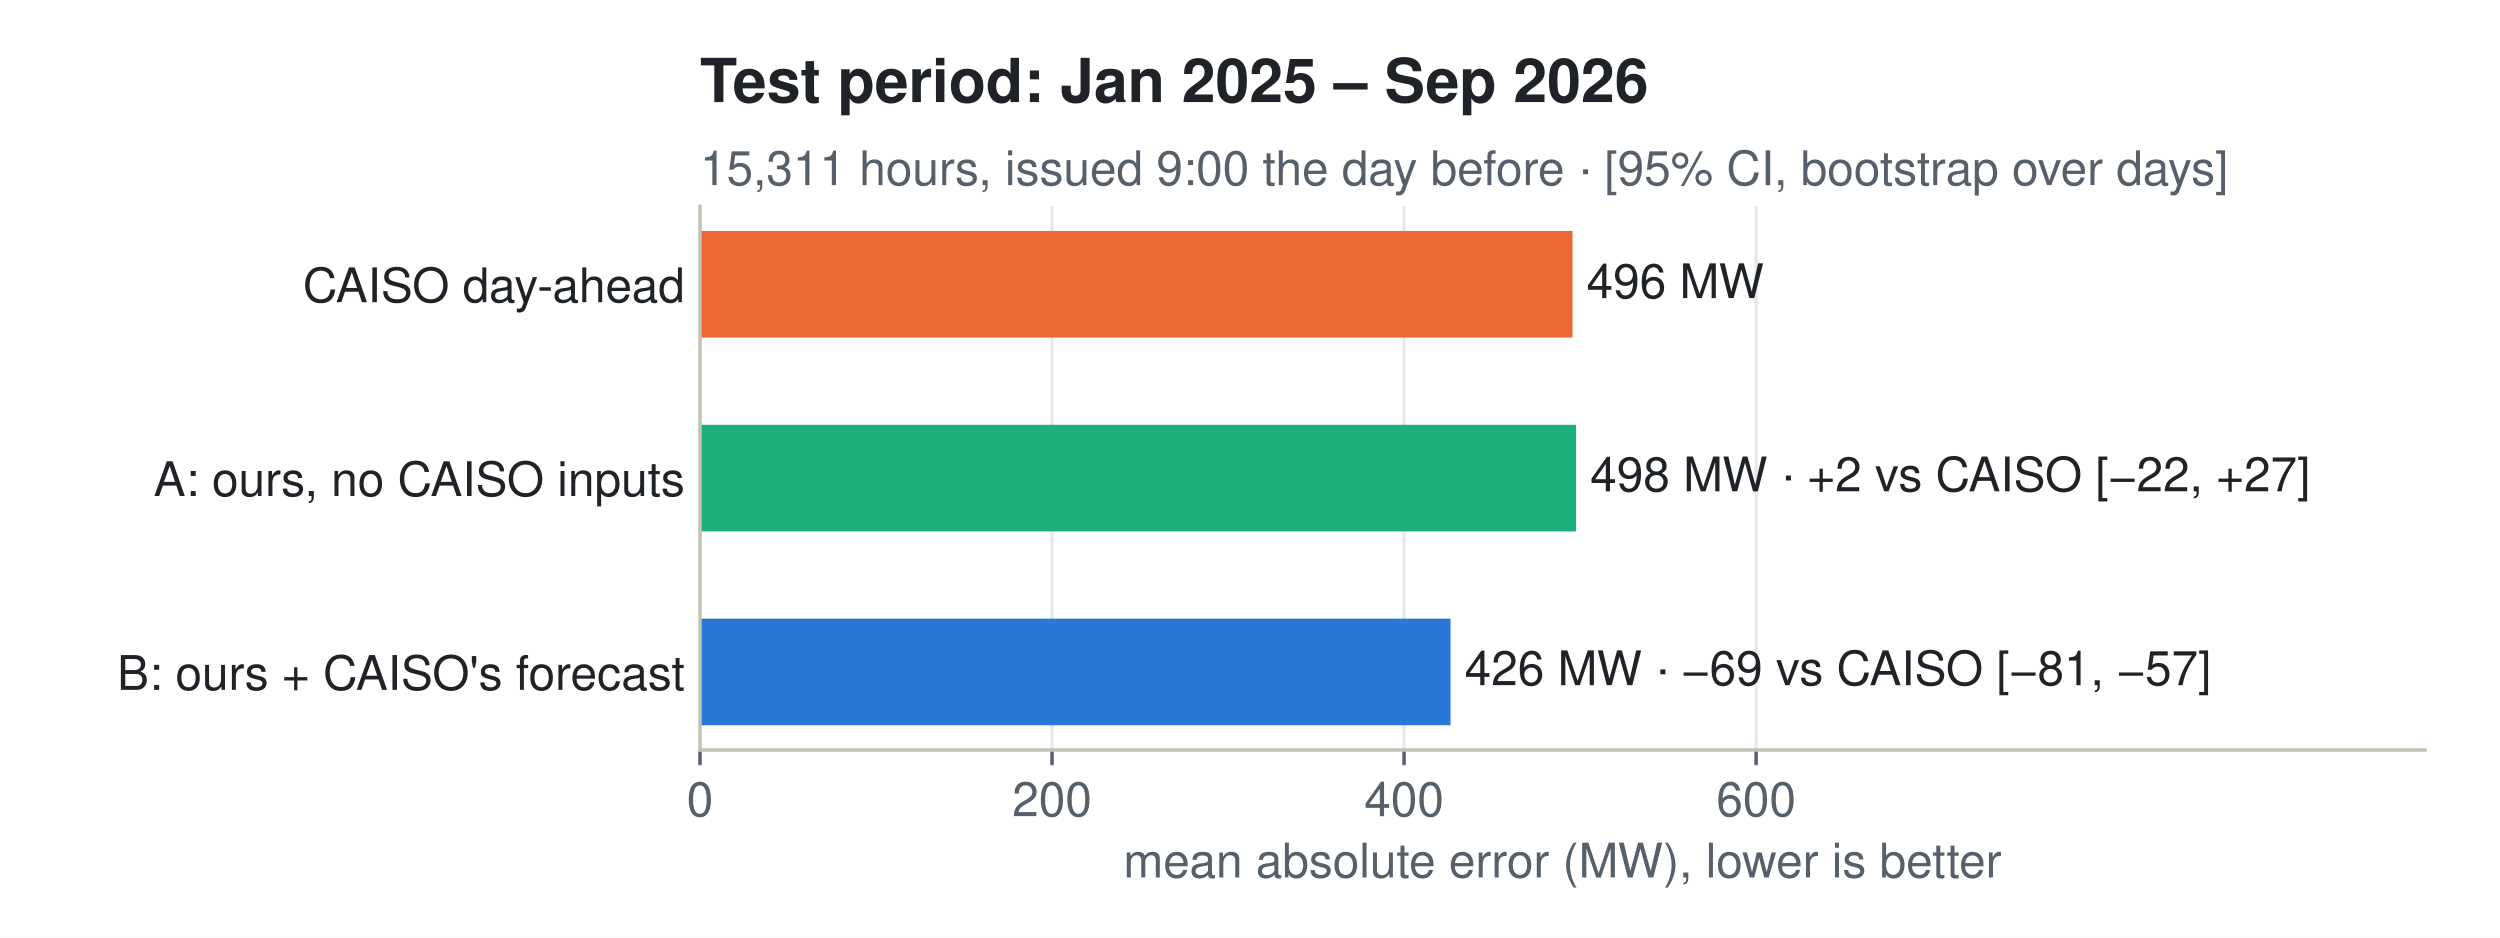
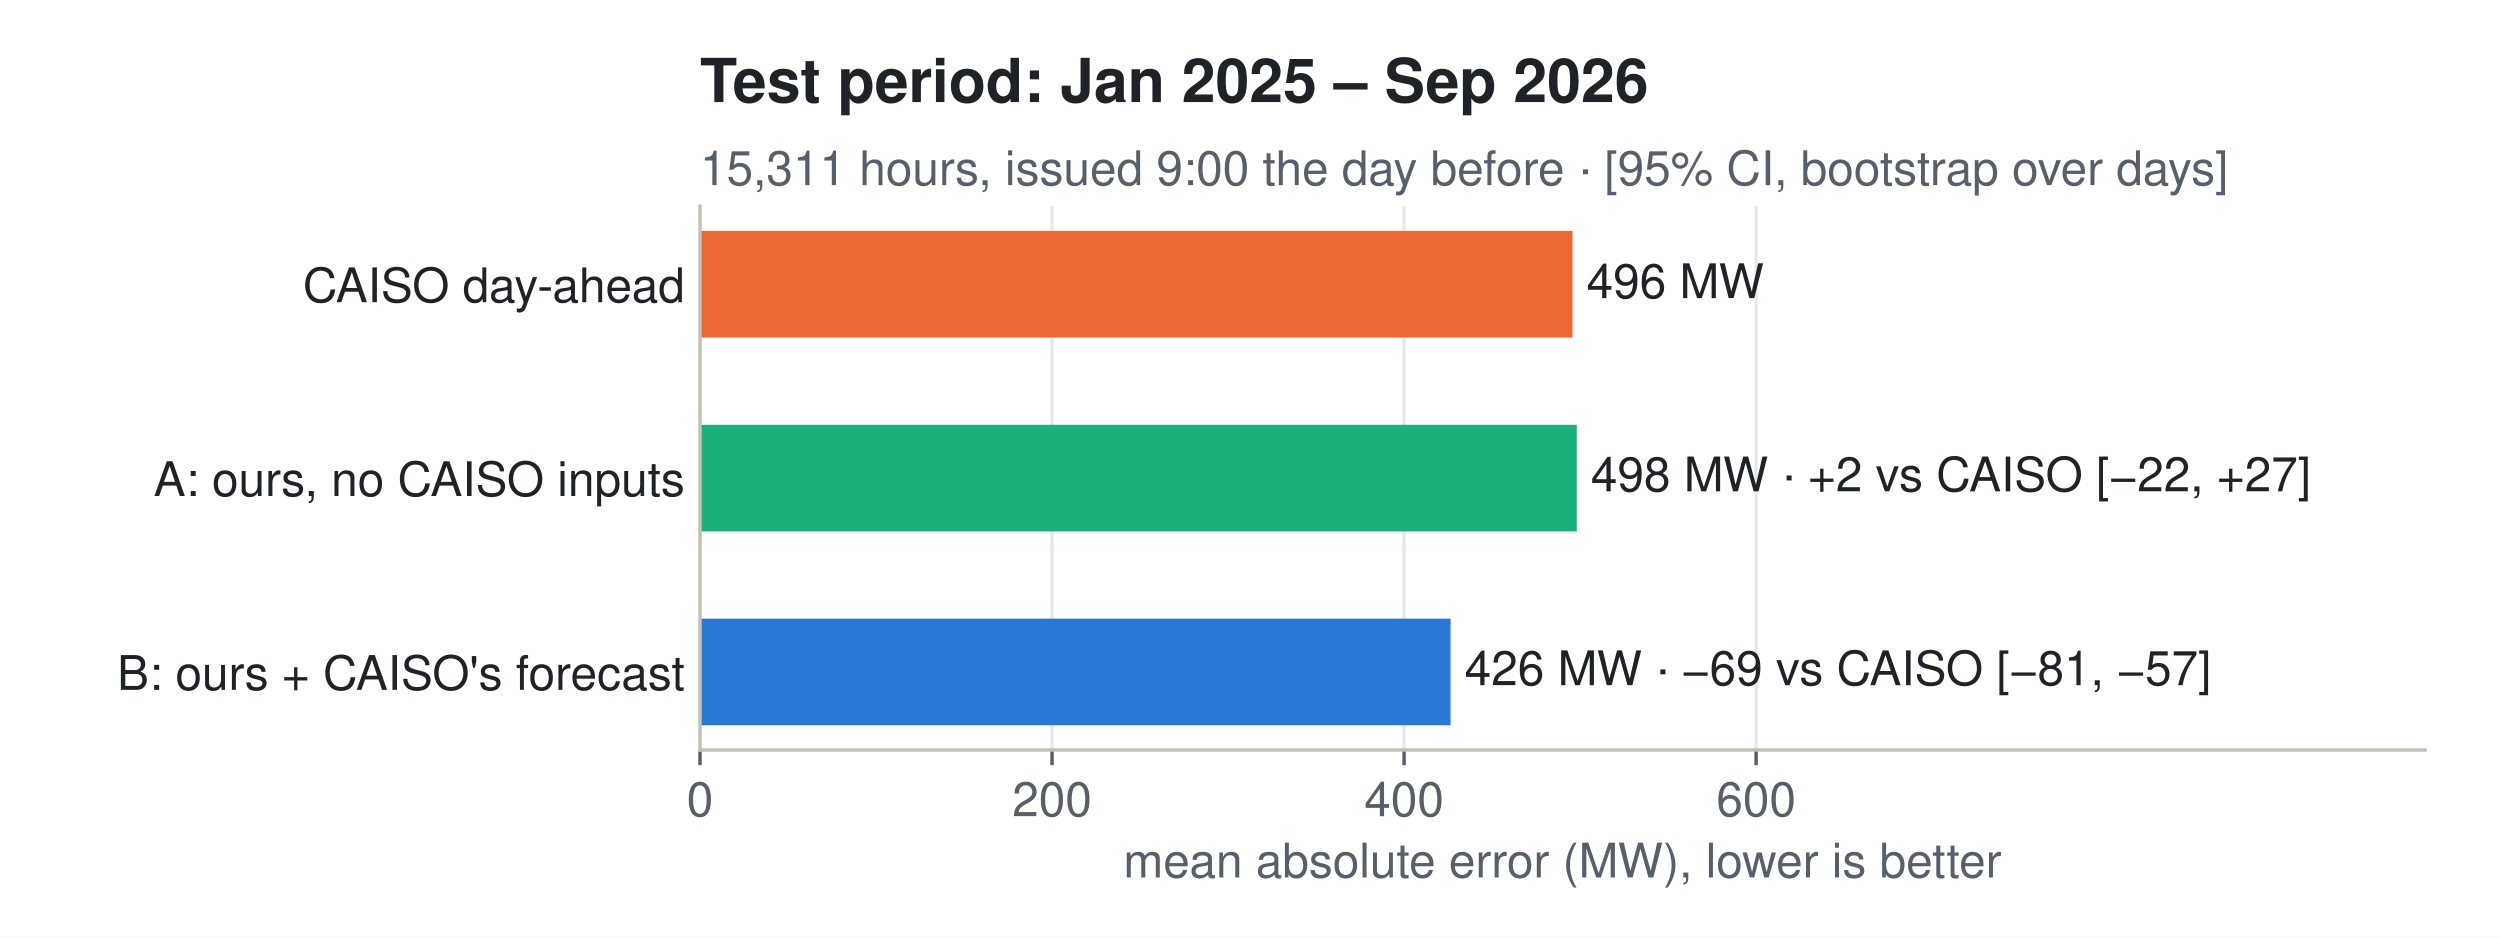
<svg xmlns="http://www.w3.org/2000/svg" xmlns:xlink="http://www.w3.org/1999/xlink" width="576pt" height="216pt" viewBox="0 0 576 216" version="1.1">
  <defs>
    <style type="text/css">*{stroke-linejoin: round; stroke-linecap: butt}</style>
  </defs>
  <g id="figure_1">
    <g id="patch_1">
      <path d="M 0 216  L 576 216  L 576 0  L 0 0  z " style="fill: #ffffff" />
    </g>
    <g id="axes_1">
      <g id="patch_2">
        <path d="M 161.28 172.8  L 558.72 172.8  L 558.72 47.52  L 161.28 47.52  z " style="fill: #ffffff" />
      </g>
      <g id="matplotlib.axis_1">
        <g id="xtick_1">
          <g id="line2d_1">
-             <path d="M 161.28 172.8  L 161.28 47.52  " clip-path="url(#pa5b2395ea4)" style="fill: none; stroke: #e6e8eb; stroke-width: 0.8; stroke-linecap: square" />
+             <path d="M 161.28 172.8  L 161.28 47.52  " clip-path="url(#p6e5cc78f2d)" style="fill: none; stroke: #e6e8eb; stroke-width: 0.8; stroke-linecap: square" />
          </g>
          <g id="line2d_2">
            <defs>
-               <path id="m5f3ca099ff" d="M 0 0  L 0 3.5  " style="stroke: #57606a; stroke-width: 0.8" />
+               <path id="mc0490bf359" d="M 0 0  L 0 3.5  " style="stroke: #57606a; stroke-width: 0.8" />
            </defs>
            <g>
-               <use xlink:href="#m5f3ca099ff" x="161.28" y="172.8" style="fill: #57606a; stroke: #57606a; stroke-width: 0.8" />
+               <use xlink:href="#mc0490bf359" x="161.28" y="172.8" style="fill: #57606a; stroke: #57606a; stroke-width: 0.8" />
            </g>
          </g>
          <g id="text_1">
            <text style="font-size: 11px; font-family: 'Helvetica', 'Arial', 'DejaVu Sans', sans-serif; text-anchor: middle; fill: #57606a" x="161.28" y="188.05" transform="rotate(-0 161.28 188.05)">0</text>
          </g>
        </g>
        <g id="xtick_2">
          <g id="line2d_3">
-             <path d="M 242.39 172.8  L 242.39 47.52  " clip-path="url(#pa5b2395ea4)" style="fill: none; stroke: #e6e8eb; stroke-width: 0.8; stroke-linecap: square" />
+             <path d="M 242.39 172.8  L 242.39 47.52  " clip-path="url(#p6e5cc78f2d)" style="fill: none; stroke: #e6e8eb; stroke-width: 0.8; stroke-linecap: square" />
          </g>
          <g id="line2d_4">
            <g>
-               <use xlink:href="#m5f3ca099ff" x="242.39" y="172.8" style="fill: #57606a; stroke: #57606a; stroke-width: 0.8" />
+               <use xlink:href="#mc0490bf359" x="242.39" y="172.8" style="fill: #57606a; stroke: #57606a; stroke-width: 0.8" />
            </g>
          </g>
          <g id="text_2">
            <text style="font-size: 11px; font-family: 'Helvetica', 'Arial', 'DejaVu Sans', sans-serif; text-anchor: middle; fill: #57606a" x="242.39" y="188.05" transform="rotate(-0 242.3902 188.05)">200</text>
          </g>
        </g>
        <g id="xtick_3">
          <g id="line2d_5">
-             <path d="M 323.5 172.8  L 323.5 47.52  " clip-path="url(#pa5b2395ea4)" style="fill: none; stroke: #e6e8eb; stroke-width: 0.8; stroke-linecap: square" />
+             <path d="M 323.5 172.8  L 323.5 47.52  " clip-path="url(#p6e5cc78f2d)" style="fill: none; stroke: #e6e8eb; stroke-width: 0.8; stroke-linecap: square" />
          </g>
          <g id="line2d_6">
            <g>
-               <use xlink:href="#m5f3ca099ff" x="323.5" y="172.8" style="fill: #57606a; stroke: #57606a; stroke-width: 0.8" />
+               <use xlink:href="#mc0490bf359" x="323.5" y="172.8" style="fill: #57606a; stroke: #57606a; stroke-width: 0.8" />
            </g>
          </g>
          <g id="text_3">
            <text style="font-size: 11px; font-family: 'Helvetica', 'Arial', 'DejaVu Sans', sans-serif; text-anchor: middle; fill: #57606a" x="323.5" y="188.05" transform="rotate(-0 323.5004 188.05)">400</text>
          </g>
        </g>
        <g id="xtick_4">
          <g id="line2d_7">
-             <path d="M 404.611 172.8  L 404.611 47.52  " clip-path="url(#pa5b2395ea4)" style="fill: none; stroke: #e6e8eb; stroke-width: 0.8; stroke-linecap: square" />
+             <path d="M 404.611 172.8  L 404.611 47.52  " clip-path="url(#p6e5cc78f2d)" style="fill: none; stroke: #e6e8eb; stroke-width: 0.8; stroke-linecap: square" />
          </g>
          <g id="line2d_8">
            <g>
-               <use xlink:href="#m5f3ca099ff" x="404.611" y="172.8" style="fill: #57606a; stroke: #57606a; stroke-width: 0.8" />
+               <use xlink:href="#mc0490bf359" x="404.611" y="172.8" style="fill: #57606a; stroke: #57606a; stroke-width: 0.8" />
            </g>
          </g>
          <g id="text_4">
            <text style="font-size: 11px; font-family: 'Helvetica', 'Arial', 'DejaVu Sans', sans-serif; text-anchor: middle; fill: #57606a" x="404.611" y="188.05" transform="rotate(-0 404.6106 188.05)">600</text>
          </g>
        </g>
        <g id="text_5">
          <text style="font-size: 11px; font-family: 'Helvetica', 'Arial', 'DejaVu Sans', sans-serif; text-anchor: middle; fill: #57606a" x="360" y="202.169" transform="rotate(-0 360 202.1691)">mean absolute error (MW), lower is better</text>
        </g>
      </g>
      <g id="matplotlib.axis_2">
        <g id="ytick_1">
          <g id="line2d_9" />
          <g id="text_6">
            <text style="font-size: 11px; font-family: 'Helvetica', 'Arial', 'DejaVu Sans', sans-serif; text-anchor: end; fill: #1f2328" x="157.78" y="69.622" transform="rotate(-0 157.78 69.6219)">CAISO day-ahead</text>
          </g>
        </g>
        <g id="ytick_2">
          <g id="line2d_10" />
          <g id="text_7">
            <text style="font-size: 11px; font-family: 'Helvetica', 'Arial', 'DejaVu Sans', sans-serif; text-anchor: end; fill: #1f2328" x="157.78" y="114.285" transform="rotate(-0 157.78 114.285)">A: ours, no CAISO inputs</text>
          </g>
        </g>
        <g id="ytick_3">
          <g id="line2d_11" />
          <g id="text_8">
            <text style="font-size: 11px; font-family: 'Helvetica', 'Arial', 'DejaVu Sans', sans-serif; text-anchor: end; fill: #1f2328" x="157.78" y="158.948" transform="rotate(-0 157.78 158.9481)">B: ours + CAISO's forecast</text>
          </g>
        </g>
      </g>
      <g id="patch_3">
-         <path d="M 161.28 53.215  L 362.303 53.215  L 362.303 77.779  L 161.28 77.779  z " clip-path="url(#pa5b2395ea4)" style="fill: #eb6834" />
+         <path d="M 161.28 53.215  L 362.303 53.215  L 362.303 77.779  L 161.28 77.779  z " clip-path="url(#p6e5cc78f2d)" style="fill: #eb6834" />
      </g>
      <g id="patch_4">
-         <path d="M 161.28 97.878  L 363.14 97.878  L 363.14 122.442  L 161.28 122.442  z " clip-path="url(#pa5b2395ea4)" style="fill: #1baf7a" />
+         <path d="M 161.28 97.878  L 363.291 97.878  L 363.291 122.442  L 161.28 122.442  z " clip-path="url(#p6e5cc78f2d)" style="fill: #1baf7a" />
      </g>
      <g id="patch_5">
-         <path d="M 161.28 142.541  L 334.208 142.541  L 334.208 167.105  L 161.28 167.105  z " clip-path="url(#pa5b2395ea4)" style="fill: #2a78d6" />
+         <path d="M 161.28 142.541  L 334.214 142.541  L 334.214 167.105  L 161.28 167.105  z " clip-path="url(#p6e5cc78f2d)" style="fill: #2a78d6" />
      </g>
      <g id="patch_6">
        <path d="M 161.28 172.8  L 161.28 47.52  " style="fill: none; stroke: #c3c2b7; stroke-width: 0.8; stroke-linejoin: miter; stroke-linecap: square" />
      </g>
      <g id="patch_7">
        <path d="M 161.28 172.8  L 558.72 172.8  " style="fill: none; stroke: #c3c2b7; stroke-width: 0.8; stroke-linejoin: miter; stroke-linecap: square" />
      </g>
      <g id="text_9">
        <text style="font-size: 11px; font-family: 'Helvetica', 'Arial', 'DejaVu Sans', sans-serif; text-anchor: start; fill: #1f2328" x="365.548" y="68.687" transform="rotate(-0 365.5478 68.68733)">496 MW</text>
      </g>
      <g id="text_10">
-         <text style="font-size: 11px; font-family: 'Helvetica', 'Arial', 'DejaVu Sans', sans-serif; text-anchor: start; fill: #1f2328" x="366.384" y="113.203" transform="rotate(-0 366.3845 113.203)">498 MW  ·  +2 vs CAISO  [−22, +27]</text>
+         <text style="font-size: 11px; font-family: 'Helvetica', 'Arial', 'DejaVu Sans', sans-serif; text-anchor: start; fill: #1f2328" x="366.535" y="113.203" transform="rotate(-0 366.5353 113.203)">498 MW  ·  +2 vs CAISO  [−22, +27]</text>
      </g>
      <g id="text_11">
-         <text style="font-size: 11px; font-family: 'Helvetica', 'Arial', 'DejaVu Sans', sans-serif; text-anchor: start; fill: #1f2328" x="337.453" y="157.866" transform="rotate(-0 337.4526 157.8661)">426 MW  ·  −69 vs CAISO  [−81, −57]</text>
+         <text style="font-size: 11px; font-family: 'Helvetica', 'Arial', 'DejaVu Sans', sans-serif; text-anchor: start; fill: #1f2328" x="337.458" y="157.866" transform="rotate(-0 337.4581 157.8661)">426 MW  ·  −69 vs CAISO  [−81, −57]</text>
      </g>
      <g id="text_12">
        <text style="font-size: 11px; font-family: 'Helvetica', 'Arial', 'DejaVu Sans', sans-serif; text-anchor: start; fill: #57606a" x="161.28" y="42.656" transform="rotate(-0 161.28 42.65628)">15,311 hours, issued 9:00 the day before · [95% CI, bootstrap over days]</text>
      </g>
      <g id="text_13">
        <text style="font-weight: 700; font-size: 14px; font-family: 'Helvetica', 'Arial', 'DejaVu Sans', sans-serif; text-anchor: start; fill: #1f2328" x="161.28" y="23.52" transform="rotate(-0 161.28 23.52)">Test period: Jan 2025 – Sep 2026</text>
      </g>
    </g>
  </g>
  <defs>
-     <clipPath id="pa5b2395ea4">
+     <clipPath id="p6e5cc78f2d">
      <rect x="161.28" y="47.52" width="397.44" height="125.28" />
    </clipPath>
  </defs>
</svg>
